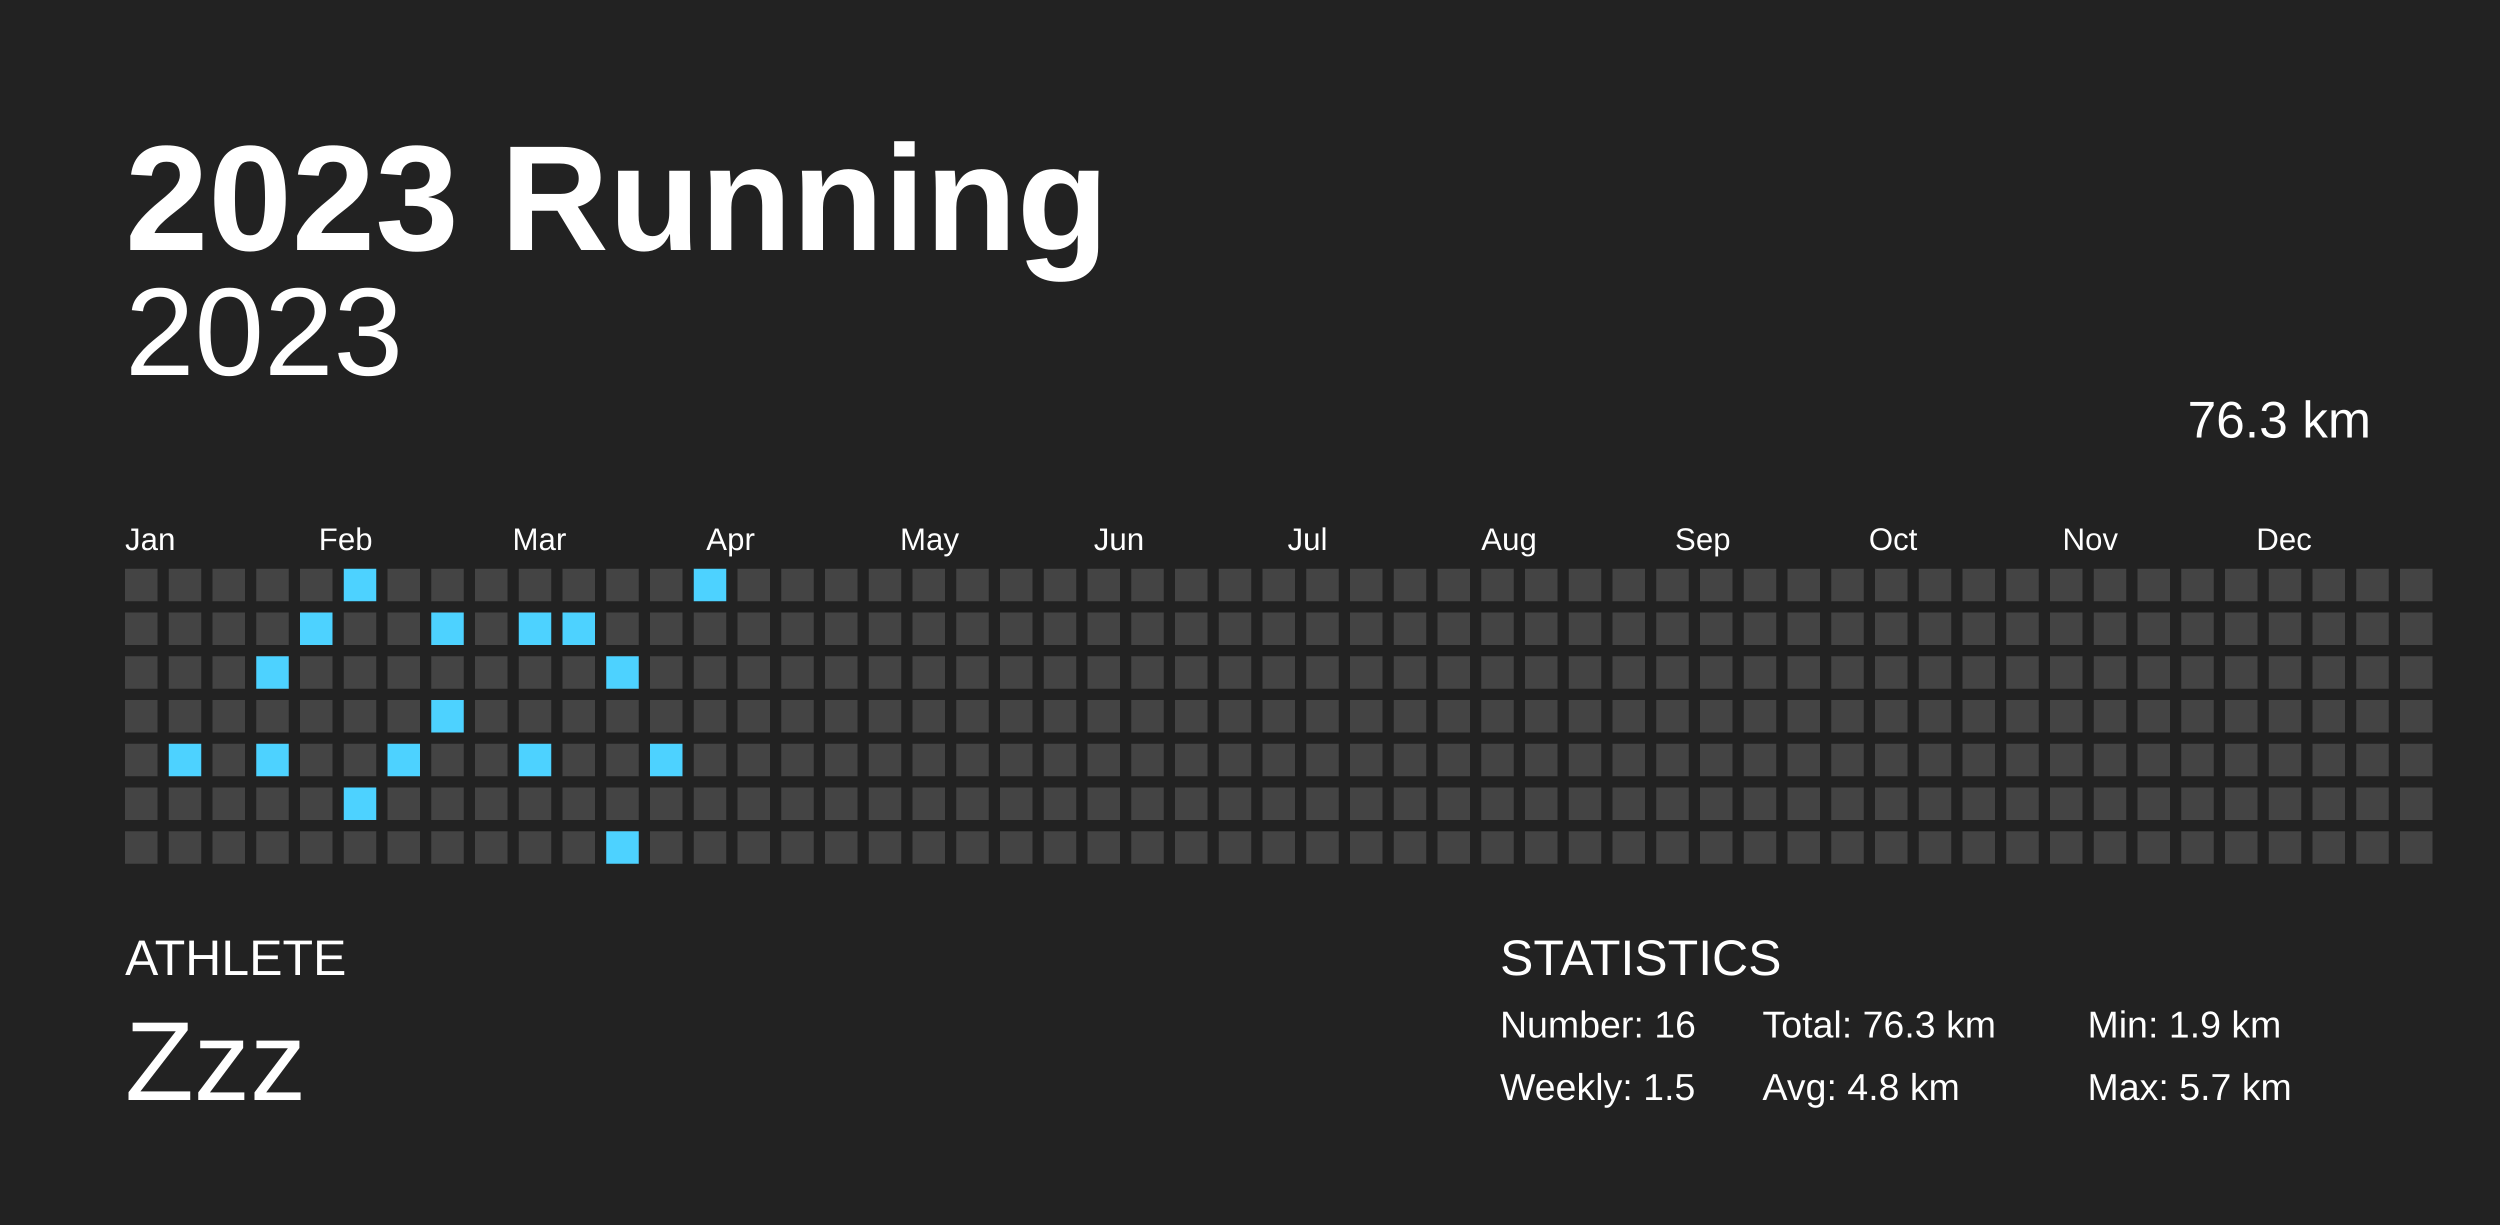
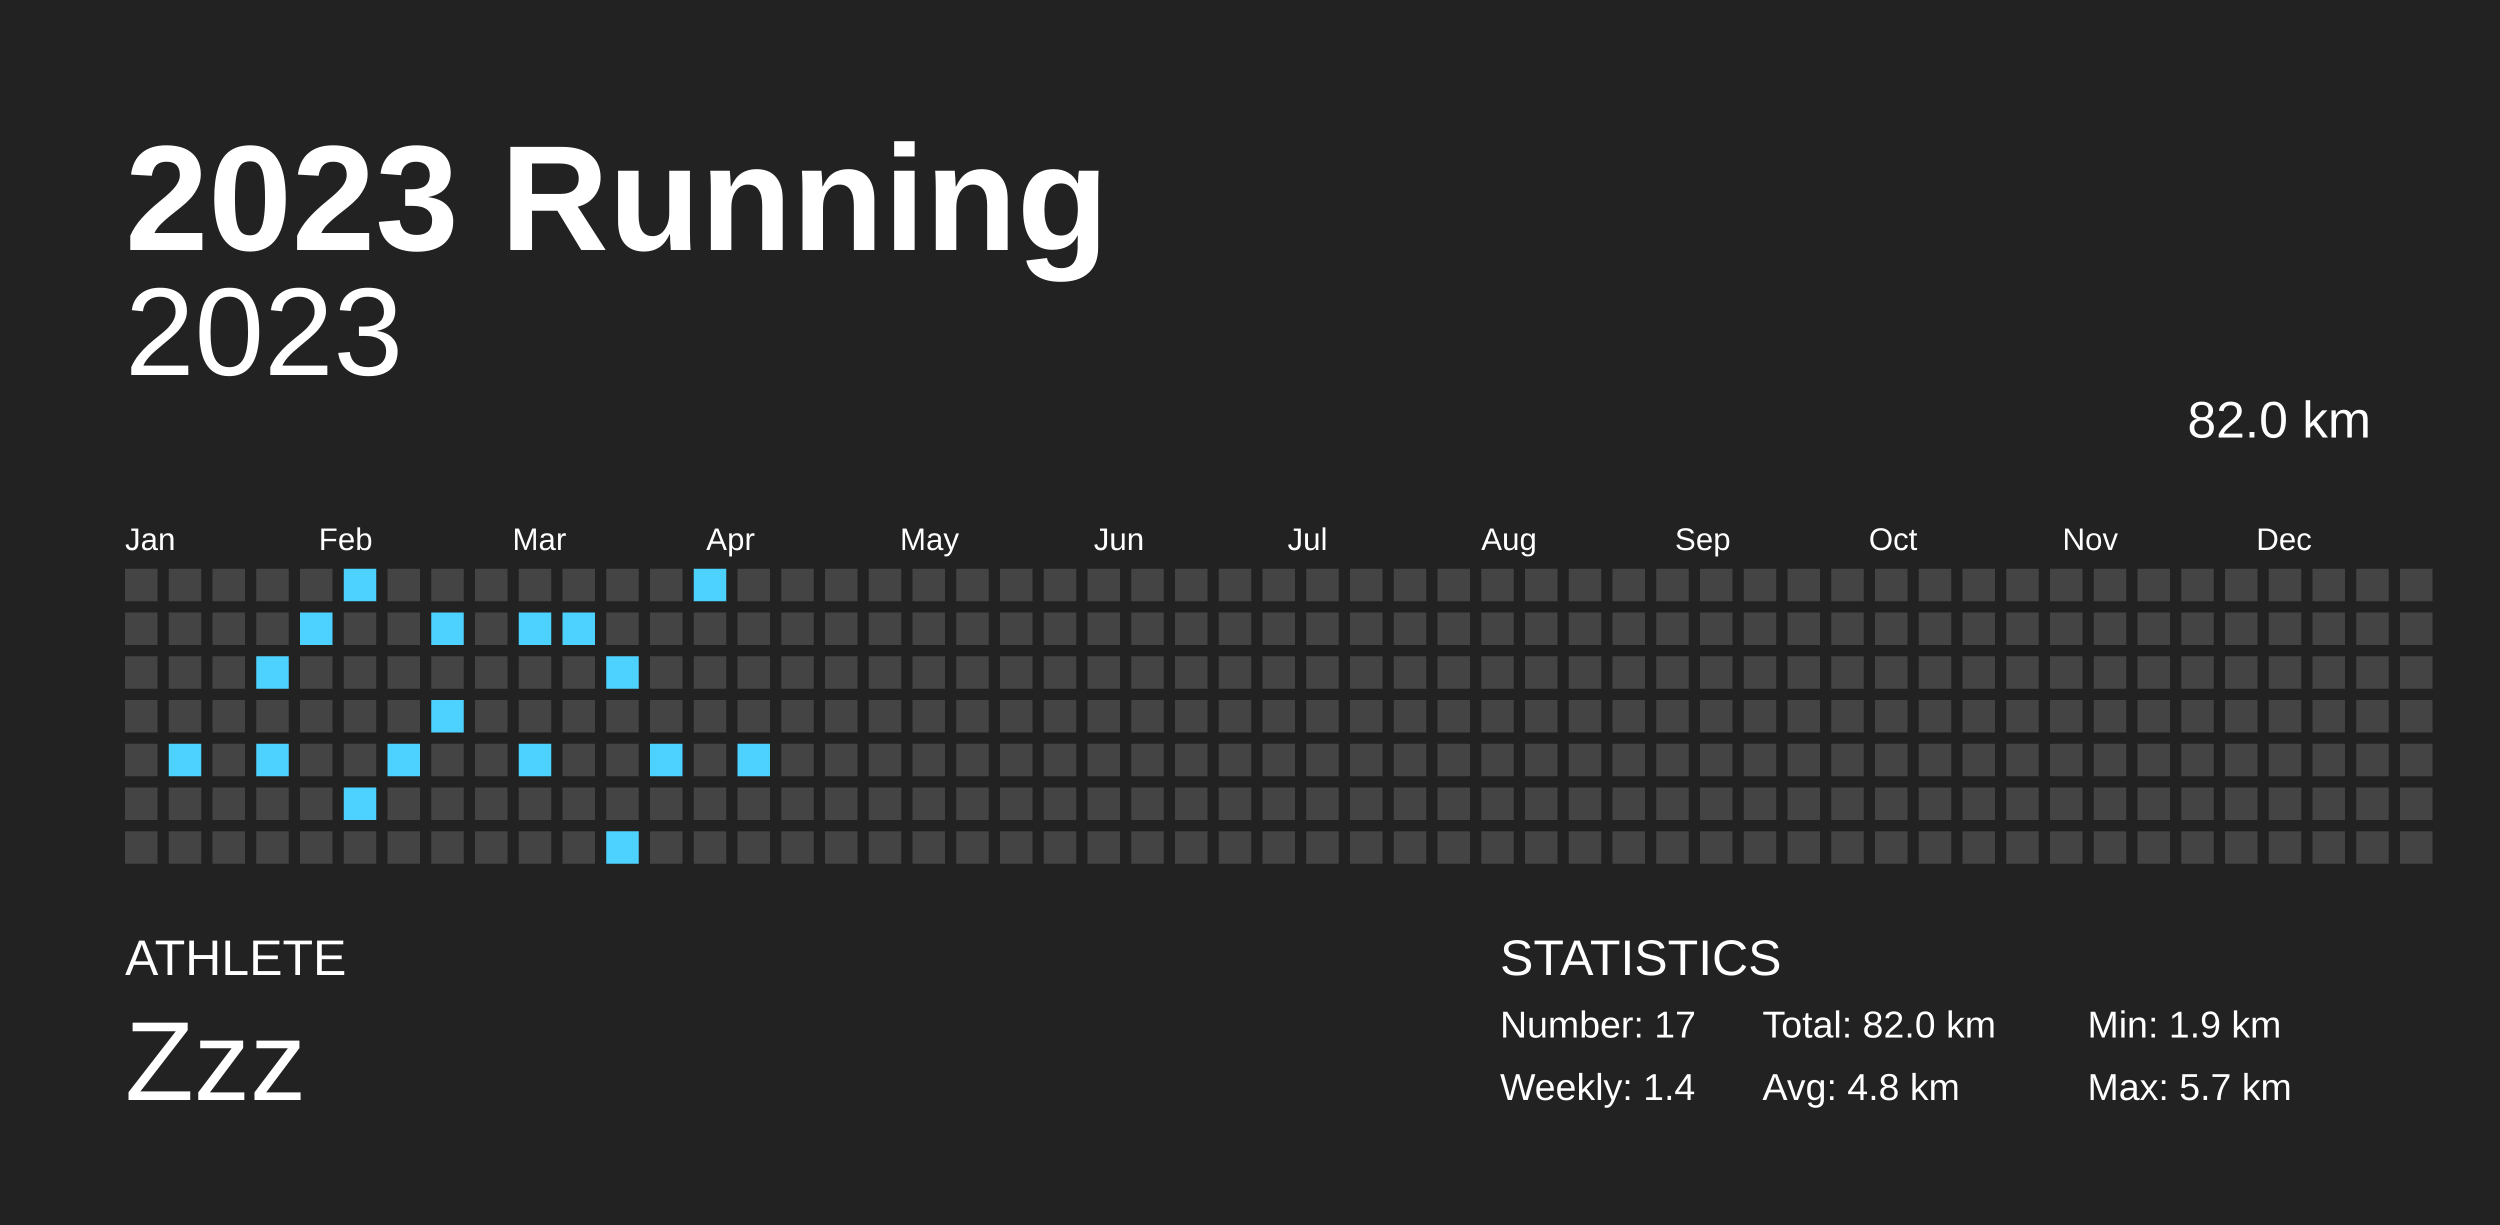
<svg xmlns="http://www.w3.org/2000/svg" baseProfile="full" height="98mm" version="1.1" viewBox="0,0,200,98" width="200mm">
  <defs />
  <rect fill="#222222" height="98" width="200" x="0" y="0" />
  <text fill="#FFFFFF" style="font-size:12px; font-family:Arial; font-weight:bold;" x="10" y="20">2023 Running</text>
  <text fill="#FFFFFF" style="font-size:4px; font-family:Arial" x="10" y="78">ATHLETE</text>
  <text fill="#FFFFFF" style="font-size:9px; font-family:Arial" x="10" y="88">Zzz</text>
  <text fill="#FFFFFF" style="font-size:4px; font-family:Arial" x="120" y="78">STATISTICS</text>
-   <text fill="#FFFFFF" style="font-size:3px; font-family:Arial" x="120" y="83">Number: 16</text>
-   <text fill="#FFFFFF" style="font-size:3px; font-family:Arial" x="120" y="88">Weekly: 1.5</text>
-   <text fill="#FFFFFF" style="font-size:3px; font-family:Arial" x="141" y="83">Total: 76.3 km</text>
+   <text fill="#FFFFFF" style="font-size:3px; font-family:Arial" x="120" y="83">Number: 17</text>
+   <text fill="#FFFFFF" style="font-size:3px; font-family:Arial" x="120" y="88">Weekly: 1.4</text>
+   <text fill="#FFFFFF" style="font-size:3px; font-family:Arial" x="141" y="83">Total: 82.0 km</text>
  <text fill="#FFFFFF" style="font-size:3px; font-family:Arial" x="141" y="88">Avg: 4.8 km</text>
  <text fill="#FFFFFF" style="font-size:3px; font-family:Arial" x="167" y="83">Min: 1.9 km</text>
  <text fill="#FFFFFF" style="font-size:3px; font-family:Arial" x="167" y="88">Max: 5.7 km</text>
  <text alignment-baseline="hanging" fill="#FFFFFF" style="font-size:10.0px; font-family:Arial;" x="10" y="30">2023</text>
-   <text alignment-baseline="hanging" fill="#FFFFFF" style="font-size:4.125px; font-family:Arial;" x="175" y="35">76.3 km</text>
+   <text alignment-baseline="hanging" fill="#FFFFFF" style="font-size:4.125px; font-family:Arial;" x="175" y="35">82.0 km</text>
  <text fill="#FFFFFF" style="font-size:2.5px; font-family:Arial" x="10.0" y="44">Jan</text>
  <text fill="#FFFFFF" style="font-size:2.5px; font-family:Arial" x="25.5" y="44">Feb</text>
  <text fill="#FFFFFF" style="font-size:2.5px; font-family:Arial" x="41.0" y="44">Mar</text>
  <text fill="#FFFFFF" style="font-size:2.5px; font-family:Arial" x="56.5" y="44">Apr</text>
  <text fill="#FFFFFF" style="font-size:2.5px; font-family:Arial" x="72.0" y="44">May</text>
  <text fill="#FFFFFF" style="font-size:2.5px; font-family:Arial" x="87.5" y="44">Jun</text>
  <text fill="#FFFFFF" style="font-size:2.5px; font-family:Arial" x="103.0" y="44">Jul</text>
  <text fill="#FFFFFF" style="font-size:2.5px; font-family:Arial" x="118.5" y="44">Aug</text>
  <text fill="#FFFFFF" style="font-size:2.5px; font-family:Arial" x="134.0" y="44">Sep</text>
  <text fill="#FFFFFF" style="font-size:2.5px; font-family:Arial" x="149.5" y="44">Oct</text>
  <text fill="#FFFFFF" style="font-size:2.5px; font-family:Arial" x="165.0" y="44">Nov</text>
  <text fill="#FFFFFF" style="font-size:2.5px; font-family:Arial" x="180.5" y="44">Dec</text>
  <rect fill="#444444" height="2.6" width="2.6" x="10.0" y="45.5" />
  <rect fill="#444444" height="2.6" width="2.6" x="10.0" y="49.0" />
  <rect fill="#444444" height="2.6" width="2.6" x="10.0" y="52.5" />
  <rect fill="#444444" height="2.6" width="2.6" x="10.0" y="56.0" />
  <rect fill="#444444" height="2.6" width="2.6" x="10.0" y="59.5" />
  <rect fill="#444444" height="2.6" width="2.6" x="10.0" y="63.0" />
  <rect fill="#444444" height="2.6" width="2.6" x="10.0" y="66.5" />
  <rect fill="#444444" height="2.6" width="2.6" x="13.5" y="45.5" />
  <rect fill="#444444" height="2.6" width="2.6" x="13.5" y="49.0" />
  <rect fill="#444444" height="2.6" width="2.6" x="13.5" y="52.5" />
  <rect fill="#444444" height="2.6" width="2.6" x="13.5" y="56.0" />
  <rect fill="#4dd2ff" height="2.6" width="2.6" x="13.5" y="59.5" />
  <rect fill="#444444" height="2.6" width="2.6" x="13.5" y="63.0" />
  <rect fill="#444444" height="2.6" width="2.6" x="13.5" y="66.5" />
  <rect fill="#444444" height="2.6" width="2.6" x="17.0" y="45.5" />
  <rect fill="#444444" height="2.6" width="2.6" x="17.0" y="49.0" />
  <rect fill="#444444" height="2.6" width="2.6" x="17.0" y="52.5" />
  <rect fill="#444444" height="2.6" width="2.6" x="17.0" y="56.0" />
  <rect fill="#444444" height="2.6" width="2.6" x="17.0" y="59.5" />
  <rect fill="#444444" height="2.6" width="2.6" x="17.0" y="63.0" />
  <rect fill="#444444" height="2.6" width="2.6" x="17.0" y="66.5" />
  <rect fill="#444444" height="2.6" width="2.6" x="20.5" y="45.5" />
  <rect fill="#444444" height="2.6" width="2.6" x="20.5" y="49.0" />
  <rect fill="#4dd2ff" height="2.6" width="2.6" x="20.5" y="52.5" />
  <rect fill="#444444" height="2.6" width="2.6" x="20.5" y="56.0" />
  <rect fill="#4dd2ff" height="2.6" width="2.6" x="20.5" y="59.5" />
  <rect fill="#444444" height="2.6" width="2.6" x="20.5" y="63.0" />
  <rect fill="#444444" height="2.6" width="2.6" x="20.5" y="66.5" />
  <rect fill="#444444" height="2.6" width="2.6" x="24.0" y="45.5" />
  <rect fill="#4dd2ff" height="2.6" width="2.6" x="24.0" y="49.0" />
  <rect fill="#444444" height="2.6" width="2.6" x="24.0" y="52.5" />
  <rect fill="#444444" height="2.6" width="2.6" x="24.0" y="56.0" />
  <rect fill="#444444" height="2.6" width="2.6" x="24.0" y="59.5" />
  <rect fill="#444444" height="2.6" width="2.6" x="24.0" y="63.0" />
  <rect fill="#444444" height="2.6" width="2.6" x="24.0" y="66.5" />
  <rect fill="#4dd2ff" height="2.6" width="2.6" x="27.5" y="45.5" />
  <rect fill="#444444" height="2.6" width="2.6" x="27.5" y="49.0" />
  <rect fill="#444444" height="2.6" width="2.6" x="27.5" y="52.5" />
  <rect fill="#444444" height="2.6" width="2.6" x="27.5" y="56.0" />
  <rect fill="#444444" height="2.6" width="2.6" x="27.5" y="59.5" />
  <rect fill="#4dd2ff" height="2.6" width="2.6" x="27.5" y="63.0" />
  <rect fill="#444444" height="2.6" width="2.6" x="27.5" y="66.5" />
  <rect fill="#444444" height="2.6" width="2.6" x="31.0" y="45.5" />
  <rect fill="#444444" height="2.6" width="2.6" x="31.0" y="49.0" />
  <rect fill="#444444" height="2.6" width="2.6" x="31.0" y="52.5" />
  <rect fill="#444444" height="2.6" width="2.6" x="31.0" y="56.0" />
  <rect fill="#4dd2ff" height="2.6" width="2.6" x="31.0" y="59.5" />
  <rect fill="#444444" height="2.6" width="2.6" x="31.0" y="63.0" />
  <rect fill="#444444" height="2.6" width="2.6" x="31.0" y="66.5" />
  <rect fill="#444444" height="2.6" width="2.6" x="34.5" y="45.5" />
  <rect fill="#4dd2ff" height="2.6" width="2.6" x="34.5" y="49.0" />
  <rect fill="#444444" height="2.6" width="2.6" x="34.5" y="52.5" />
  <rect fill="#4dd2ff" height="2.6" width="2.6" x="34.5" y="56.0" />
  <rect fill="#444444" height="2.6" width="2.6" x="34.5" y="59.5" />
  <rect fill="#444444" height="2.6" width="2.6" x="34.5" y="63.0" />
  <rect fill="#444444" height="2.6" width="2.6" x="34.5" y="66.5" />
  <rect fill="#444444" height="2.6" width="2.6" x="38.0" y="45.5" />
  <rect fill="#444444" height="2.6" width="2.6" x="38.0" y="49.0" />
  <rect fill="#444444" height="2.6" width="2.6" x="38.0" y="52.5" />
  <rect fill="#444444" height="2.6" width="2.6" x="38.0" y="56.0" />
  <rect fill="#444444" height="2.6" width="2.6" x="38.0" y="59.5" />
  <rect fill="#444444" height="2.6" width="2.6" x="38.0" y="63.0" />
  <rect fill="#444444" height="2.6" width="2.6" x="38.0" y="66.5" />
  <rect fill="#444444" height="2.6" width="2.6" x="41.5" y="45.5" />
  <rect fill="#4dd2ff" height="2.6" width="2.6" x="41.5" y="49.0" />
  <rect fill="#444444" height="2.6" width="2.6" x="41.5" y="52.5" />
  <rect fill="#444444" height="2.6" width="2.6" x="41.5" y="56.0" />
  <rect fill="#4dd2ff" height="2.6" width="2.6" x="41.5" y="59.5" />
  <rect fill="#444444" height="2.6" width="2.6" x="41.5" y="63.0" />
  <rect fill="#444444" height="2.6" width="2.6" x="41.5" y="66.5" />
  <rect fill="#444444" height="2.6" width="2.6" x="45.0" y="45.5" />
  <rect fill="#4dd2ff" height="2.6" width="2.6" x="45.0" y="49.0" />
  <rect fill="#444444" height="2.6" width="2.6" x="45.0" y="52.5" />
  <rect fill="#444444" height="2.6" width="2.6" x="45.0" y="56.0" />
  <rect fill="#444444" height="2.6" width="2.6" x="45.0" y="59.5" />
  <rect fill="#444444" height="2.6" width="2.6" x="45.0" y="63.0" />
  <rect fill="#444444" height="2.6" width="2.6" x="45.0" y="66.5" />
  <rect fill="#444444" height="2.6" width="2.6" x="48.5" y="45.5" />
  <rect fill="#444444" height="2.6" width="2.6" x="48.5" y="49.0" />
  <rect fill="#4dd2ff" height="2.6" width="2.6" x="48.5" y="52.5" />
  <rect fill="#444444" height="2.6" width="2.6" x="48.5" y="56.0" />
  <rect fill="#444444" height="2.6" width="2.6" x="48.5" y="59.5" />
  <rect fill="#444444" height="2.6" width="2.6" x="48.5" y="63.0" />
  <rect fill="#4dd2ff" height="2.6" width="2.6" x="48.5" y="66.5" />
  <rect fill="#444444" height="2.6" width="2.6" x="52.0" y="45.5" />
  <rect fill="#444444" height="2.6" width="2.6" x="52.0" y="49.0" />
  <rect fill="#444444" height="2.6" width="2.6" x="52.0" y="52.5" />
  <rect fill="#444444" height="2.6" width="2.6" x="52.0" y="56.0" />
  <rect fill="#4dd2ff" height="2.6" width="2.6" x="52.0" y="59.5" />
  <rect fill="#444444" height="2.6" width="2.6" x="52.0" y="63.0" />
  <rect fill="#444444" height="2.6" width="2.6" x="52.0" y="66.5" />
  <rect fill="#4dd2ff" height="2.6" width="2.6" x="55.5" y="45.5" />
  <rect fill="#444444" height="2.6" width="2.6" x="55.5" y="49.0" />
  <rect fill="#444444" height="2.6" width="2.6" x="55.5" y="52.5" />
  <rect fill="#444444" height="2.6" width="2.6" x="55.5" y="56.0" />
  <rect fill="#444444" height="2.6" width="2.6" x="55.5" y="59.5" />
  <rect fill="#444444" height="2.6" width="2.6" x="55.5" y="63.0" />
  <rect fill="#444444" height="2.6" width="2.6" x="55.5" y="66.5" />
  <rect fill="#444444" height="2.6" width="2.6" x="59.0" y="45.5" />
  <rect fill="#444444" height="2.6" width="2.6" x="59.0" y="49.0" />
  <rect fill="#444444" height="2.6" width="2.6" x="59.0" y="52.5" />
  <rect fill="#444444" height="2.6" width="2.6" x="59.0" y="56.0" />
-   <rect fill="#444444" height="2.6" width="2.6" x="59.0" y="59.5" />
+   <rect fill="#4dd2ff" height="2.6" width="2.6" x="59.0" y="59.5" />
  <rect fill="#444444" height="2.6" width="2.6" x="59.0" y="63.0" />
  <rect fill="#444444" height="2.6" width="2.6" x="59.0" y="66.5" />
  <rect fill="#444444" height="2.6" width="2.6" x="62.5" y="45.5" />
  <rect fill="#444444" height="2.6" width="2.6" x="62.5" y="49.0" />
  <rect fill="#444444" height="2.6" width="2.6" x="62.5" y="52.5" />
  <rect fill="#444444" height="2.6" width="2.6" x="62.5" y="56.0" />
  <rect fill="#444444" height="2.6" width="2.6" x="62.5" y="59.5" />
  <rect fill="#444444" height="2.6" width="2.6" x="62.5" y="63.0" />
  <rect fill="#444444" height="2.6" width="2.6" x="62.5" y="66.5" />
  <rect fill="#444444" height="2.6" width="2.6" x="66.0" y="45.5" />
  <rect fill="#444444" height="2.6" width="2.6" x="66.0" y="49.0" />
  <rect fill="#444444" height="2.6" width="2.6" x="66.0" y="52.5" />
  <rect fill="#444444" height="2.6" width="2.6" x="66.0" y="56.0" />
  <rect fill="#444444" height="2.6" width="2.6" x="66.0" y="59.5" />
  <rect fill="#444444" height="2.6" width="2.6" x="66.0" y="63.0" />
  <rect fill="#444444" height="2.6" width="2.6" x="66.0" y="66.5" />
  <rect fill="#444444" height="2.6" width="2.6" x="69.5" y="45.5" />
  <rect fill="#444444" height="2.6" width="2.6" x="69.5" y="49.0" />
  <rect fill="#444444" height="2.6" width="2.6" x="69.5" y="52.5" />
  <rect fill="#444444" height="2.6" width="2.6" x="69.5" y="56.0" />
  <rect fill="#444444" height="2.6" width="2.6" x="69.5" y="59.5" />
  <rect fill="#444444" height="2.6" width="2.6" x="69.5" y="63.0" />
  <rect fill="#444444" height="2.6" width="2.6" x="69.5" y="66.5" />
  <rect fill="#444444" height="2.6" width="2.6" x="73.0" y="45.5" />
  <rect fill="#444444" height="2.6" width="2.6" x="73.0" y="49.0" />
  <rect fill="#444444" height="2.6" width="2.6" x="73.0" y="52.5" />
  <rect fill="#444444" height="2.6" width="2.6" x="73.0" y="56.0" />
  <rect fill="#444444" height="2.6" width="2.6" x="73.0" y="59.5" />
  <rect fill="#444444" height="2.6" width="2.6" x="73.0" y="63.0" />
  <rect fill="#444444" height="2.6" width="2.6" x="73.0" y="66.5" />
  <rect fill="#444444" height="2.6" width="2.6" x="76.5" y="45.5" />
  <rect fill="#444444" height="2.6" width="2.6" x="76.5" y="49.0" />
  <rect fill="#444444" height="2.6" width="2.6" x="76.5" y="52.5" />
  <rect fill="#444444" height="2.6" width="2.6" x="76.5" y="56.0" />
  <rect fill="#444444" height="2.6" width="2.6" x="76.5" y="59.5" />
  <rect fill="#444444" height="2.6" width="2.6" x="76.5" y="63.0" />
  <rect fill="#444444" height="2.6" width="2.6" x="76.5" y="66.5" />
  <rect fill="#444444" height="2.6" width="2.6" x="80.0" y="45.5" />
  <rect fill="#444444" height="2.6" width="2.6" x="80.0" y="49.0" />
  <rect fill="#444444" height="2.6" width="2.6" x="80.0" y="52.5" />
  <rect fill="#444444" height="2.6" width="2.6" x="80.0" y="56.0" />
  <rect fill="#444444" height="2.6" width="2.6" x="80.0" y="59.5" />
  <rect fill="#444444" height="2.6" width="2.6" x="80.0" y="63.0" />
  <rect fill="#444444" height="2.6" width="2.6" x="80.0" y="66.5" />
  <rect fill="#444444" height="2.6" width="2.6" x="83.5" y="45.5" />
  <rect fill="#444444" height="2.6" width="2.6" x="83.5" y="49.0" />
  <rect fill="#444444" height="2.6" width="2.6" x="83.5" y="52.5" />
  <rect fill="#444444" height="2.6" width="2.6" x="83.5" y="56.0" />
  <rect fill="#444444" height="2.6" width="2.6" x="83.5" y="59.5" />
  <rect fill="#444444" height="2.6" width="2.6" x="83.5" y="63.0" />
  <rect fill="#444444" height="2.6" width="2.6" x="83.5" y="66.5" />
  <rect fill="#444444" height="2.6" width="2.6" x="87.0" y="45.5" />
  <rect fill="#444444" height="2.6" width="2.6" x="87.0" y="49.0" />
  <rect fill="#444444" height="2.6" width="2.6" x="87.0" y="52.5" />
  <rect fill="#444444" height="2.6" width="2.6" x="87.0" y="56.0" />
  <rect fill="#444444" height="2.6" width="2.6" x="87.0" y="59.5" />
  <rect fill="#444444" height="2.6" width="2.6" x="87.0" y="63.0" />
  <rect fill="#444444" height="2.6" width="2.6" x="87.0" y="66.5" />
  <rect fill="#444444" height="2.6" width="2.6" x="90.5" y="45.5" />
  <rect fill="#444444" height="2.6" width="2.6" x="90.5" y="49.0" />
  <rect fill="#444444" height="2.6" width="2.6" x="90.5" y="52.5" />
  <rect fill="#444444" height="2.6" width="2.6" x="90.5" y="56.0" />
  <rect fill="#444444" height="2.6" width="2.6" x="90.5" y="59.5" />
  <rect fill="#444444" height="2.6" width="2.6" x="90.5" y="63.0" />
  <rect fill="#444444" height="2.6" width="2.6" x="90.5" y="66.5" />
  <rect fill="#444444" height="2.6" width="2.6" x="94.0" y="45.5" />
  <rect fill="#444444" height="2.6" width="2.6" x="94.0" y="49.0" />
  <rect fill="#444444" height="2.6" width="2.6" x="94.0" y="52.5" />
  <rect fill="#444444" height="2.6" width="2.6" x="94.0" y="56.0" />
  <rect fill="#444444" height="2.6" width="2.6" x="94.0" y="59.5" />
  <rect fill="#444444" height="2.6" width="2.6" x="94.0" y="63.0" />
  <rect fill="#444444" height="2.6" width="2.6" x="94.0" y="66.5" />
  <rect fill="#444444" height="2.6" width="2.6" x="97.5" y="45.5" />
  <rect fill="#444444" height="2.6" width="2.6" x="97.5" y="49.0" />
  <rect fill="#444444" height="2.6" width="2.6" x="97.5" y="52.5" />
  <rect fill="#444444" height="2.6" width="2.6" x="97.5" y="56.0" />
  <rect fill="#444444" height="2.6" width="2.6" x="97.5" y="59.5" />
  <rect fill="#444444" height="2.6" width="2.6" x="97.5" y="63.0" />
  <rect fill="#444444" height="2.6" width="2.6" x="97.5" y="66.5" />
  <rect fill="#444444" height="2.6" width="2.6" x="101.0" y="45.5" />
  <rect fill="#444444" height="2.6" width="2.6" x="101.0" y="49.0" />
  <rect fill="#444444" height="2.6" width="2.6" x="101.0" y="52.5" />
  <rect fill="#444444" height="2.6" width="2.6" x="101.0" y="56.0" />
  <rect fill="#444444" height="2.6" width="2.6" x="101.0" y="59.5" />
  <rect fill="#444444" height="2.6" width="2.6" x="101.0" y="63.0" />
  <rect fill="#444444" height="2.6" width="2.6" x="101.0" y="66.5" />
  <rect fill="#444444" height="2.6" width="2.6" x="104.5" y="45.5" />
  <rect fill="#444444" height="2.6" width="2.6" x="104.5" y="49.0" />
  <rect fill="#444444" height="2.6" width="2.6" x="104.5" y="52.5" />
  <rect fill="#444444" height="2.6" width="2.6" x="104.5" y="56.0" />
  <rect fill="#444444" height="2.6" width="2.6" x="104.5" y="59.5" />
  <rect fill="#444444" height="2.6" width="2.6" x="104.5" y="63.0" />
  <rect fill="#444444" height="2.6" width="2.6" x="104.5" y="66.5" />
  <rect fill="#444444" height="2.6" width="2.6" x="108.0" y="45.5" />
  <rect fill="#444444" height="2.6" width="2.6" x="108.0" y="49.0" />
  <rect fill="#444444" height="2.6" width="2.6" x="108.0" y="52.5" />
  <rect fill="#444444" height="2.6" width="2.6" x="108.0" y="56.0" />
  <rect fill="#444444" height="2.6" width="2.6" x="108.0" y="59.5" />
  <rect fill="#444444" height="2.6" width="2.6" x="108.0" y="63.0" />
  <rect fill="#444444" height="2.6" width="2.6" x="108.0" y="66.5" />
  <rect fill="#444444" height="2.6" width="2.6" x="111.5" y="45.5" />
  <rect fill="#444444" height="2.6" width="2.6" x="111.5" y="49.0" />
  <rect fill="#444444" height="2.6" width="2.6" x="111.5" y="52.5" />
  <rect fill="#444444" height="2.6" width="2.6" x="111.5" y="56.0" />
  <rect fill="#444444" height="2.6" width="2.6" x="111.5" y="59.5" />
  <rect fill="#444444" height="2.6" width="2.6" x="111.5" y="63.0" />
  <rect fill="#444444" height="2.6" width="2.6" x="111.5" y="66.5" />
  <rect fill="#444444" height="2.6" width="2.6" x="115.0" y="45.5" />
  <rect fill="#444444" height="2.6" width="2.6" x="115.0" y="49.0" />
  <rect fill="#444444" height="2.6" width="2.6" x="115.0" y="52.5" />
  <rect fill="#444444" height="2.6" width="2.6" x="115.0" y="56.0" />
  <rect fill="#444444" height="2.6" width="2.6" x="115.0" y="59.5" />
  <rect fill="#444444" height="2.6" width="2.6" x="115.0" y="63.0" />
  <rect fill="#444444" height="2.6" width="2.6" x="115.0" y="66.5" />
  <rect fill="#444444" height="2.6" width="2.6" x="118.5" y="45.5" />
  <rect fill="#444444" height="2.6" width="2.6" x="118.5" y="49.0" />
  <rect fill="#444444" height="2.6" width="2.6" x="118.5" y="52.5" />
  <rect fill="#444444" height="2.6" width="2.6" x="118.5" y="56.0" />
  <rect fill="#444444" height="2.6" width="2.6" x="118.5" y="59.5" />
  <rect fill="#444444" height="2.6" width="2.6" x="118.5" y="63.0" />
  <rect fill="#444444" height="2.6" width="2.6" x="118.5" y="66.5" />
  <rect fill="#444444" height="2.6" width="2.6" x="122.0" y="45.5" />
  <rect fill="#444444" height="2.6" width="2.6" x="122.0" y="49.0" />
  <rect fill="#444444" height="2.6" width="2.6" x="122.0" y="52.5" />
  <rect fill="#444444" height="2.6" width="2.6" x="122.0" y="56.0" />
  <rect fill="#444444" height="2.6" width="2.6" x="122.0" y="59.5" />
  <rect fill="#444444" height="2.6" width="2.6" x="122.0" y="63.0" />
  <rect fill="#444444" height="2.6" width="2.6" x="122.0" y="66.5" />
  <rect fill="#444444" height="2.6" width="2.6" x="125.5" y="45.5" />
  <rect fill="#444444" height="2.6" width="2.6" x="125.5" y="49.0" />
  <rect fill="#444444" height="2.6" width="2.6" x="125.5" y="52.5" />
  <rect fill="#444444" height="2.6" width="2.6" x="125.5" y="56.0" />
  <rect fill="#444444" height="2.6" width="2.6" x="125.5" y="59.5" />
  <rect fill="#444444" height="2.6" width="2.6" x="125.5" y="63.0" />
  <rect fill="#444444" height="2.6" width="2.6" x="125.5" y="66.5" />
  <rect fill="#444444" height="2.6" width="2.6" x="129.0" y="45.5" />
  <rect fill="#444444" height="2.6" width="2.6" x="129.0" y="49.0" />
  <rect fill="#444444" height="2.6" width="2.6" x="129.0" y="52.5" />
  <rect fill="#444444" height="2.6" width="2.6" x="129.0" y="56.0" />
  <rect fill="#444444" height="2.6" width="2.6" x="129.0" y="59.5" />
  <rect fill="#444444" height="2.6" width="2.6" x="129.0" y="63.0" />
  <rect fill="#444444" height="2.6" width="2.6" x="129.0" y="66.5" />
  <rect fill="#444444" height="2.6" width="2.6" x="132.5" y="45.5" />
  <rect fill="#444444" height="2.6" width="2.6" x="132.5" y="49.0" />
  <rect fill="#444444" height="2.6" width="2.6" x="132.5" y="52.5" />
  <rect fill="#444444" height="2.6" width="2.6" x="132.5" y="56.0" />
  <rect fill="#444444" height="2.6" width="2.6" x="132.5" y="59.5" />
  <rect fill="#444444" height="2.6" width="2.6" x="132.5" y="63.0" />
  <rect fill="#444444" height="2.6" width="2.6" x="132.5" y="66.5" />
  <rect fill="#444444" height="2.6" width="2.6" x="136.0" y="45.5" />
  <rect fill="#444444" height="2.6" width="2.6" x="136.0" y="49.0" />
  <rect fill="#444444" height="2.6" width="2.6" x="136.0" y="52.5" />
  <rect fill="#444444" height="2.6" width="2.6" x="136.0" y="56.0" />
  <rect fill="#444444" height="2.6" width="2.6" x="136.0" y="59.5" />
  <rect fill="#444444" height="2.6" width="2.6" x="136.0" y="63.0" />
  <rect fill="#444444" height="2.6" width="2.6" x="136.0" y="66.5" />
  <rect fill="#444444" height="2.6" width="2.6" x="139.5" y="45.5" />
  <rect fill="#444444" height="2.6" width="2.6" x="139.5" y="49.0" />
  <rect fill="#444444" height="2.6" width="2.6" x="139.5" y="52.5" />
  <rect fill="#444444" height="2.6" width="2.6" x="139.5" y="56.0" />
  <rect fill="#444444" height="2.6" width="2.6" x="139.5" y="59.5" />
  <rect fill="#444444" height="2.6" width="2.6" x="139.5" y="63.0" />
  <rect fill="#444444" height="2.6" width="2.6" x="139.5" y="66.5" />
  <rect fill="#444444" height="2.6" width="2.6" x="143.0" y="45.5" />
  <rect fill="#444444" height="2.6" width="2.6" x="143.0" y="49.0" />
  <rect fill="#444444" height="2.6" width="2.6" x="143.0" y="52.5" />
  <rect fill="#444444" height="2.6" width="2.6" x="143.0" y="56.0" />
  <rect fill="#444444" height="2.6" width="2.6" x="143.0" y="59.5" />
  <rect fill="#444444" height="2.6" width="2.6" x="143.0" y="63.0" />
  <rect fill="#444444" height="2.6" width="2.6" x="143.0" y="66.5" />
  <rect fill="#444444" height="2.6" width="2.6" x="146.5" y="45.5" />
  <rect fill="#444444" height="2.6" width="2.6" x="146.5" y="49.0" />
  <rect fill="#444444" height="2.6" width="2.6" x="146.5" y="52.5" />
  <rect fill="#444444" height="2.6" width="2.6" x="146.5" y="56.0" />
  <rect fill="#444444" height="2.6" width="2.6" x="146.5" y="59.5" />
  <rect fill="#444444" height="2.6" width="2.6" x="146.5" y="63.0" />
  <rect fill="#444444" height="2.6" width="2.6" x="146.5" y="66.5" />
  <rect fill="#444444" height="2.6" width="2.6" x="150.0" y="45.5" />
  <rect fill="#444444" height="2.6" width="2.6" x="150.0" y="49.0" />
  <rect fill="#444444" height="2.6" width="2.6" x="150.0" y="52.5" />
  <rect fill="#444444" height="2.6" width="2.6" x="150.0" y="56.0" />
  <rect fill="#444444" height="2.6" width="2.6" x="150.0" y="59.5" />
  <rect fill="#444444" height="2.6" width="2.6" x="150.0" y="63.0" />
  <rect fill="#444444" height="2.6" width="2.6" x="150.0" y="66.5" />
  <rect fill="#444444" height="2.6" width="2.6" x="153.5" y="45.5" />
  <rect fill="#444444" height="2.6" width="2.6" x="153.5" y="49.0" />
  <rect fill="#444444" height="2.6" width="2.6" x="153.5" y="52.5" />
  <rect fill="#444444" height="2.6" width="2.6" x="153.5" y="56.0" />
  <rect fill="#444444" height="2.6" width="2.6" x="153.5" y="59.5" />
  <rect fill="#444444" height="2.6" width="2.6" x="153.5" y="63.0" />
  <rect fill="#444444" height="2.6" width="2.6" x="153.5" y="66.5" />
  <rect fill="#444444" height="2.6" width="2.6" x="157.0" y="45.5" />
  <rect fill="#444444" height="2.6" width="2.6" x="157.0" y="49.0" />
  <rect fill="#444444" height="2.6" width="2.6" x="157.0" y="52.5" />
  <rect fill="#444444" height="2.6" width="2.6" x="157.0" y="56.0" />
  <rect fill="#444444" height="2.6" width="2.6" x="157.0" y="59.5" />
  <rect fill="#444444" height="2.6" width="2.6" x="157.0" y="63.0" />
  <rect fill="#444444" height="2.6" width="2.6" x="157.0" y="66.5" />
  <rect fill="#444444" height="2.6" width="2.6" x="160.5" y="45.5" />
  <rect fill="#444444" height="2.6" width="2.6" x="160.5" y="49.0" />
  <rect fill="#444444" height="2.6" width="2.6" x="160.5" y="52.5" />
  <rect fill="#444444" height="2.6" width="2.6" x="160.5" y="56.0" />
  <rect fill="#444444" height="2.6" width="2.6" x="160.5" y="59.5" />
  <rect fill="#444444" height="2.6" width="2.6" x="160.5" y="63.0" />
  <rect fill="#444444" height="2.6" width="2.6" x="160.5" y="66.5" />
  <rect fill="#444444" height="2.6" width="2.6" x="164.0" y="45.5" />
  <rect fill="#444444" height="2.6" width="2.6" x="164.0" y="49.0" />
  <rect fill="#444444" height="2.6" width="2.6" x="164.0" y="52.5" />
  <rect fill="#444444" height="2.6" width="2.6" x="164.0" y="56.0" />
  <rect fill="#444444" height="2.6" width="2.6" x="164.0" y="59.5" />
  <rect fill="#444444" height="2.6" width="2.6" x="164.0" y="63.0" />
  <rect fill="#444444" height="2.6" width="2.6" x="164.0" y="66.5" />
  <rect fill="#444444" height="2.6" width="2.6" x="167.5" y="45.5" />
  <rect fill="#444444" height="2.6" width="2.6" x="167.5" y="49.0" />
  <rect fill="#444444" height="2.6" width="2.6" x="167.5" y="52.5" />
  <rect fill="#444444" height="2.6" width="2.6" x="167.5" y="56.0" />
  <rect fill="#444444" height="2.6" width="2.6" x="167.5" y="59.5" />
  <rect fill="#444444" height="2.6" width="2.6" x="167.5" y="63.0" />
  <rect fill="#444444" height="2.6" width="2.6" x="167.5" y="66.5" />
  <rect fill="#444444" height="2.6" width="2.6" x="171.0" y="45.5" />
  <rect fill="#444444" height="2.6" width="2.6" x="171.0" y="49.0" />
  <rect fill="#444444" height="2.6" width="2.6" x="171.0" y="52.5" />
  <rect fill="#444444" height="2.6" width="2.6" x="171.0" y="56.0" />
  <rect fill="#444444" height="2.6" width="2.6" x="171.0" y="59.5" />
  <rect fill="#444444" height="2.6" width="2.6" x="171.0" y="63.0" />
  <rect fill="#444444" height="2.6" width="2.6" x="171.0" y="66.5" />
  <rect fill="#444444" height="2.6" width="2.6" x="174.5" y="45.5" />
  <rect fill="#444444" height="2.6" width="2.6" x="174.5" y="49.0" />
  <rect fill="#444444" height="2.6" width="2.6" x="174.5" y="52.5" />
  <rect fill="#444444" height="2.6" width="2.6" x="174.5" y="56.0" />
  <rect fill="#444444" height="2.6" width="2.6" x="174.5" y="59.5" />
  <rect fill="#444444" height="2.6" width="2.6" x="174.5" y="63.0" />
  <rect fill="#444444" height="2.6" width="2.6" x="174.5" y="66.5" />
  <rect fill="#444444" height="2.6" width="2.6" x="178.0" y="45.5" />
  <rect fill="#444444" height="2.6" width="2.6" x="178.0" y="49.0" />
  <rect fill="#444444" height="2.6" width="2.6" x="178.0" y="52.5" />
  <rect fill="#444444" height="2.6" width="2.6" x="178.0" y="56.0" />
  <rect fill="#444444" height="2.6" width="2.6" x="178.0" y="59.5" />
  <rect fill="#444444" height="2.6" width="2.6" x="178.0" y="63.0" />
  <rect fill="#444444" height="2.6" width="2.6" x="178.0" y="66.5" />
  <rect fill="#444444" height="2.6" width="2.6" x="181.5" y="45.5" />
  <rect fill="#444444" height="2.6" width="2.6" x="181.5" y="49.0" />
  <rect fill="#444444" height="2.6" width="2.6" x="181.5" y="52.5" />
  <rect fill="#444444" height="2.6" width="2.6" x="181.5" y="56.0" />
  <rect fill="#444444" height="2.6" width="2.6" x="181.5" y="59.5" />
  <rect fill="#444444" height="2.6" width="2.6" x="181.5" y="63.0" />
  <rect fill="#444444" height="2.6" width="2.6" x="181.5" y="66.5" />
  <rect fill="#444444" height="2.6" width="2.6" x="185.0" y="45.5" />
  <rect fill="#444444" height="2.6" width="2.6" x="185.0" y="49.0" />
  <rect fill="#444444" height="2.6" width="2.6" x="185.0" y="52.5" />
  <rect fill="#444444" height="2.6" width="2.6" x="185.0" y="56.0" />
  <rect fill="#444444" height="2.6" width="2.6" x="185.0" y="59.5" />
  <rect fill="#444444" height="2.6" width="2.6" x="185.0" y="63.0" />
  <rect fill="#444444" height="2.6" width="2.6" x="185.0" y="66.5" />
  <rect fill="#444444" height="2.6" width="2.6" x="188.5" y="45.5" />
  <rect fill="#444444" height="2.6" width="2.6" x="188.5" y="49.0" />
  <rect fill="#444444" height="2.6" width="2.6" x="188.5" y="52.5" />
  <rect fill="#444444" height="2.6" width="2.6" x="188.5" y="56.0" />
  <rect fill="#444444" height="2.6" width="2.6" x="188.5" y="59.5" />
  <rect fill="#444444" height="2.6" width="2.6" x="188.5" y="63.0" />
  <rect fill="#444444" height="2.6" width="2.6" x="188.5" y="66.5" />
  <rect fill="#444444" height="2.6" width="2.6" x="192.0" y="45.5" />
  <rect fill="#444444" height="2.6" width="2.6" x="192.0" y="49.0" />
  <rect fill="#444444" height="2.6" width="2.6" x="192.0" y="52.5" />
  <rect fill="#444444" height="2.6" width="2.6" x="192.0" y="56.0" />
  <rect fill="#444444" height="2.6" width="2.6" x="192.0" y="59.5" />
  <rect fill="#444444" height="2.6" width="2.6" x="192.0" y="63.0" />
  <rect fill="#444444" height="2.6" width="2.6" x="192.0" y="66.5" />
</svg>
